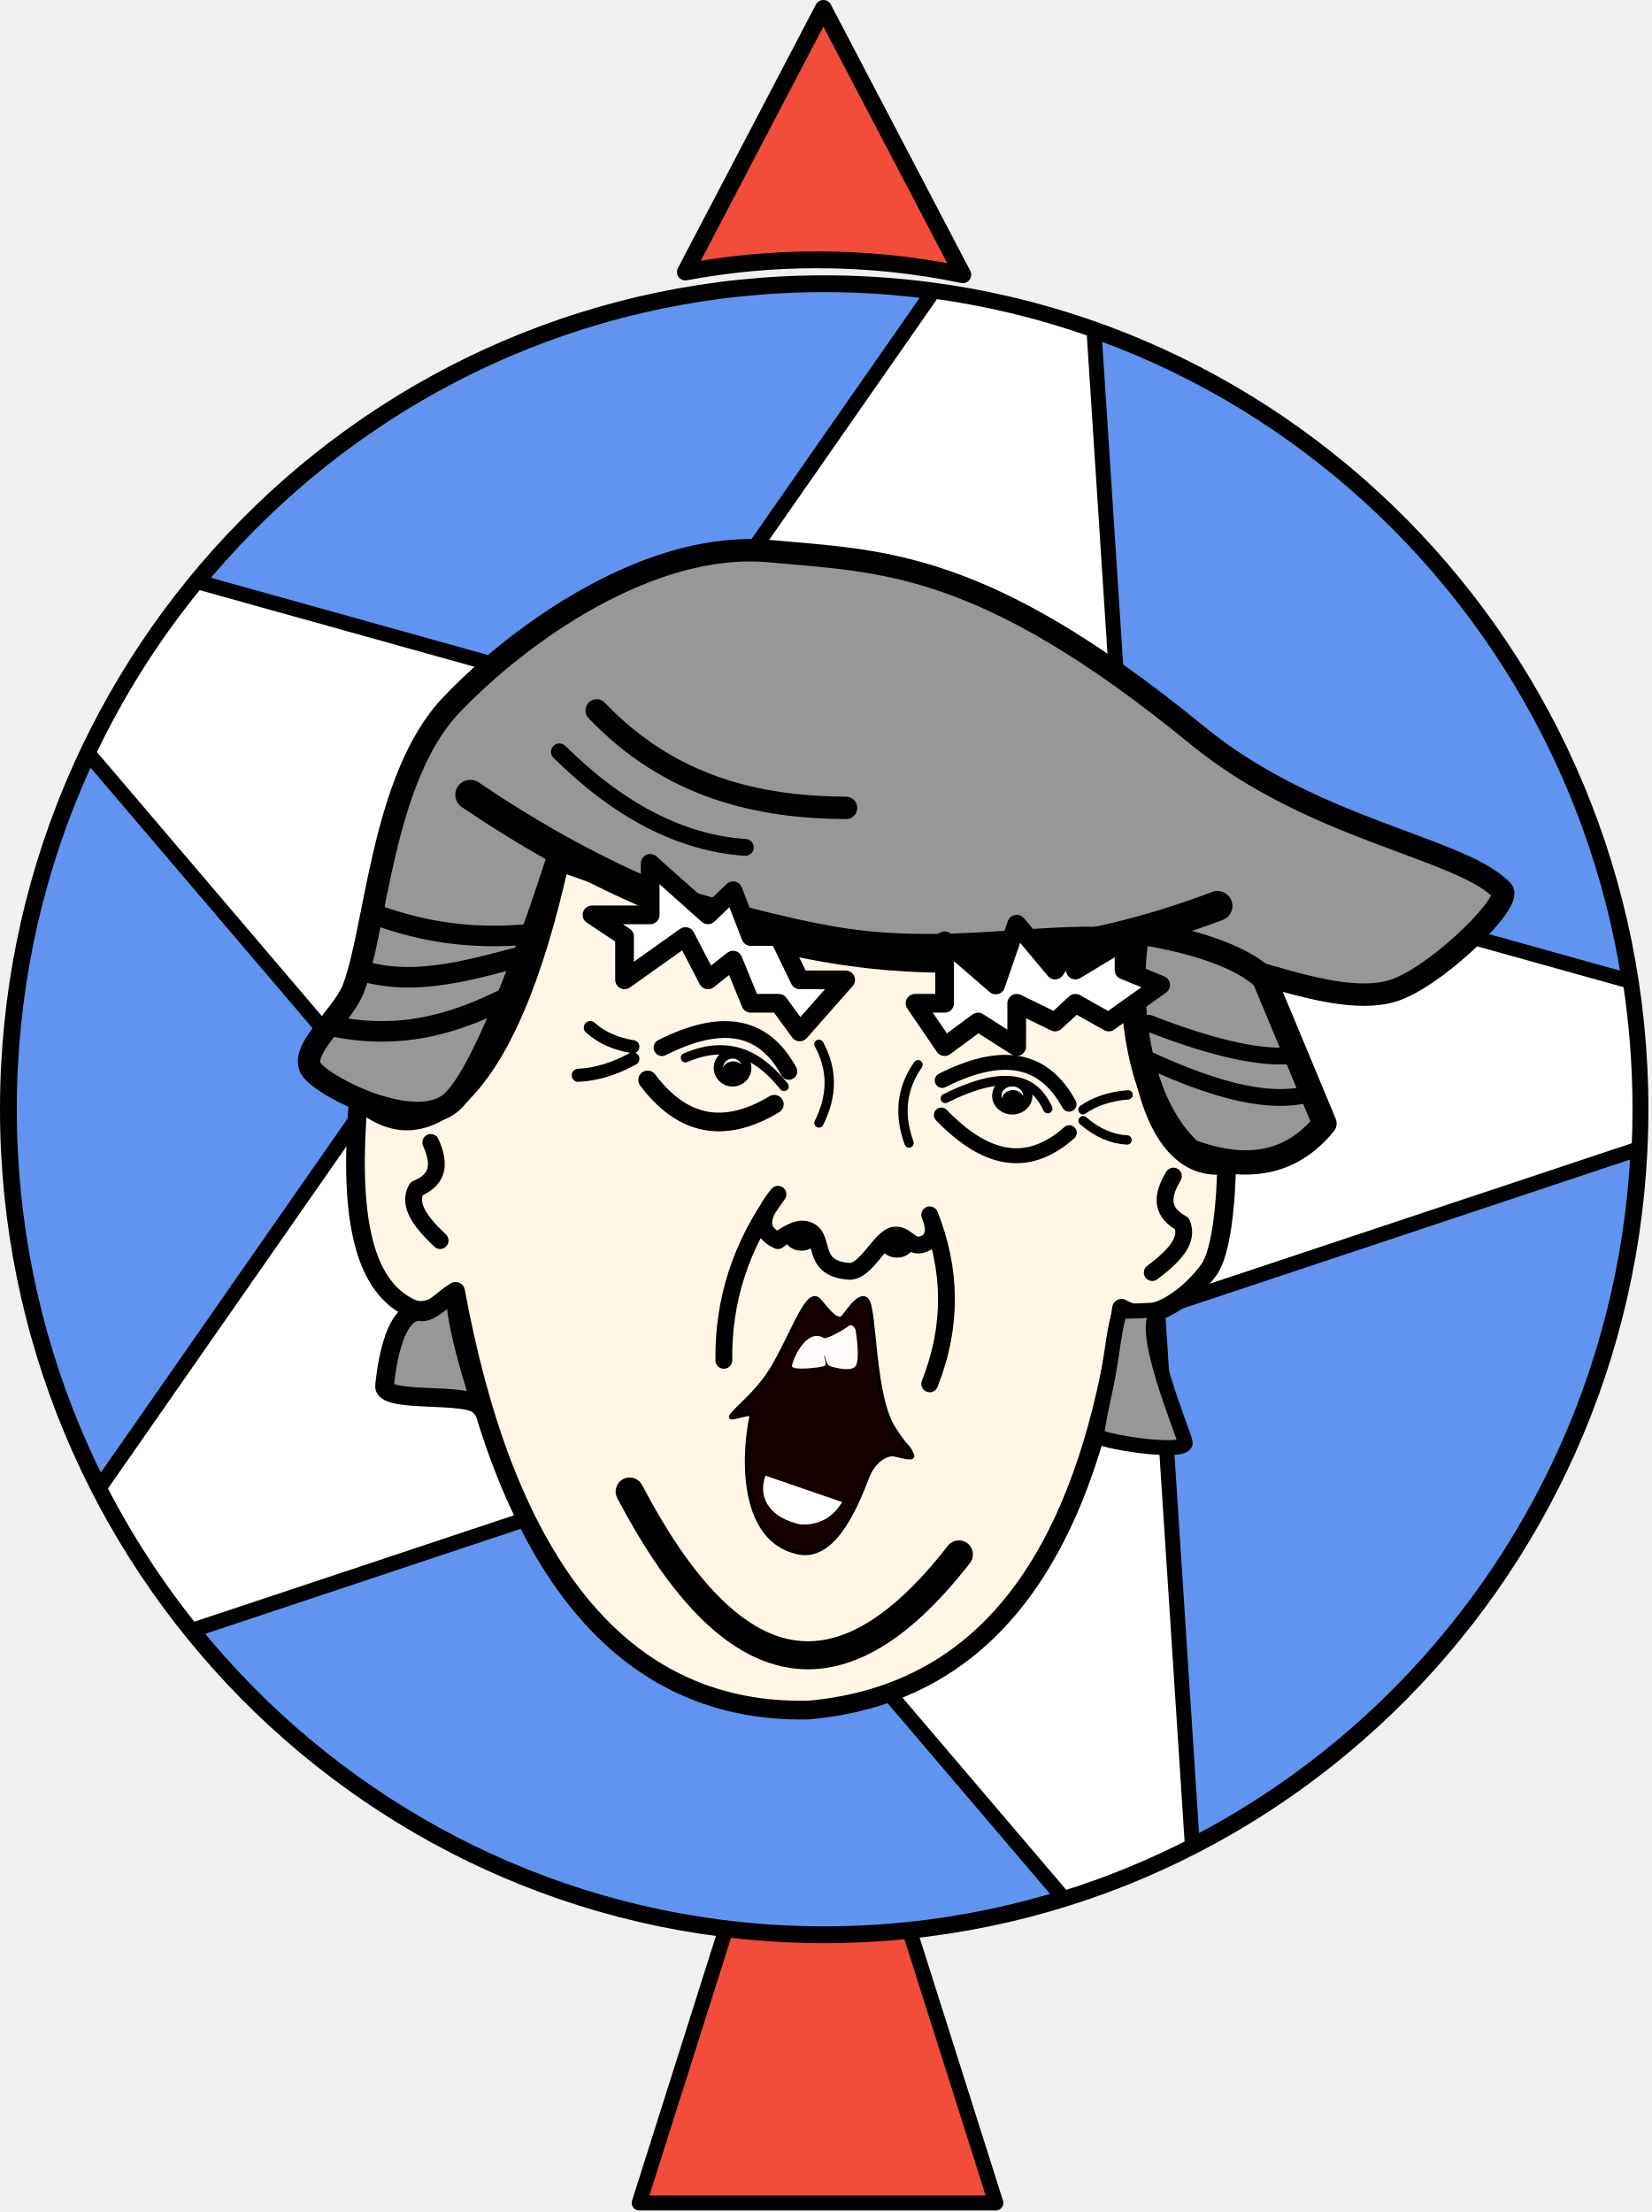
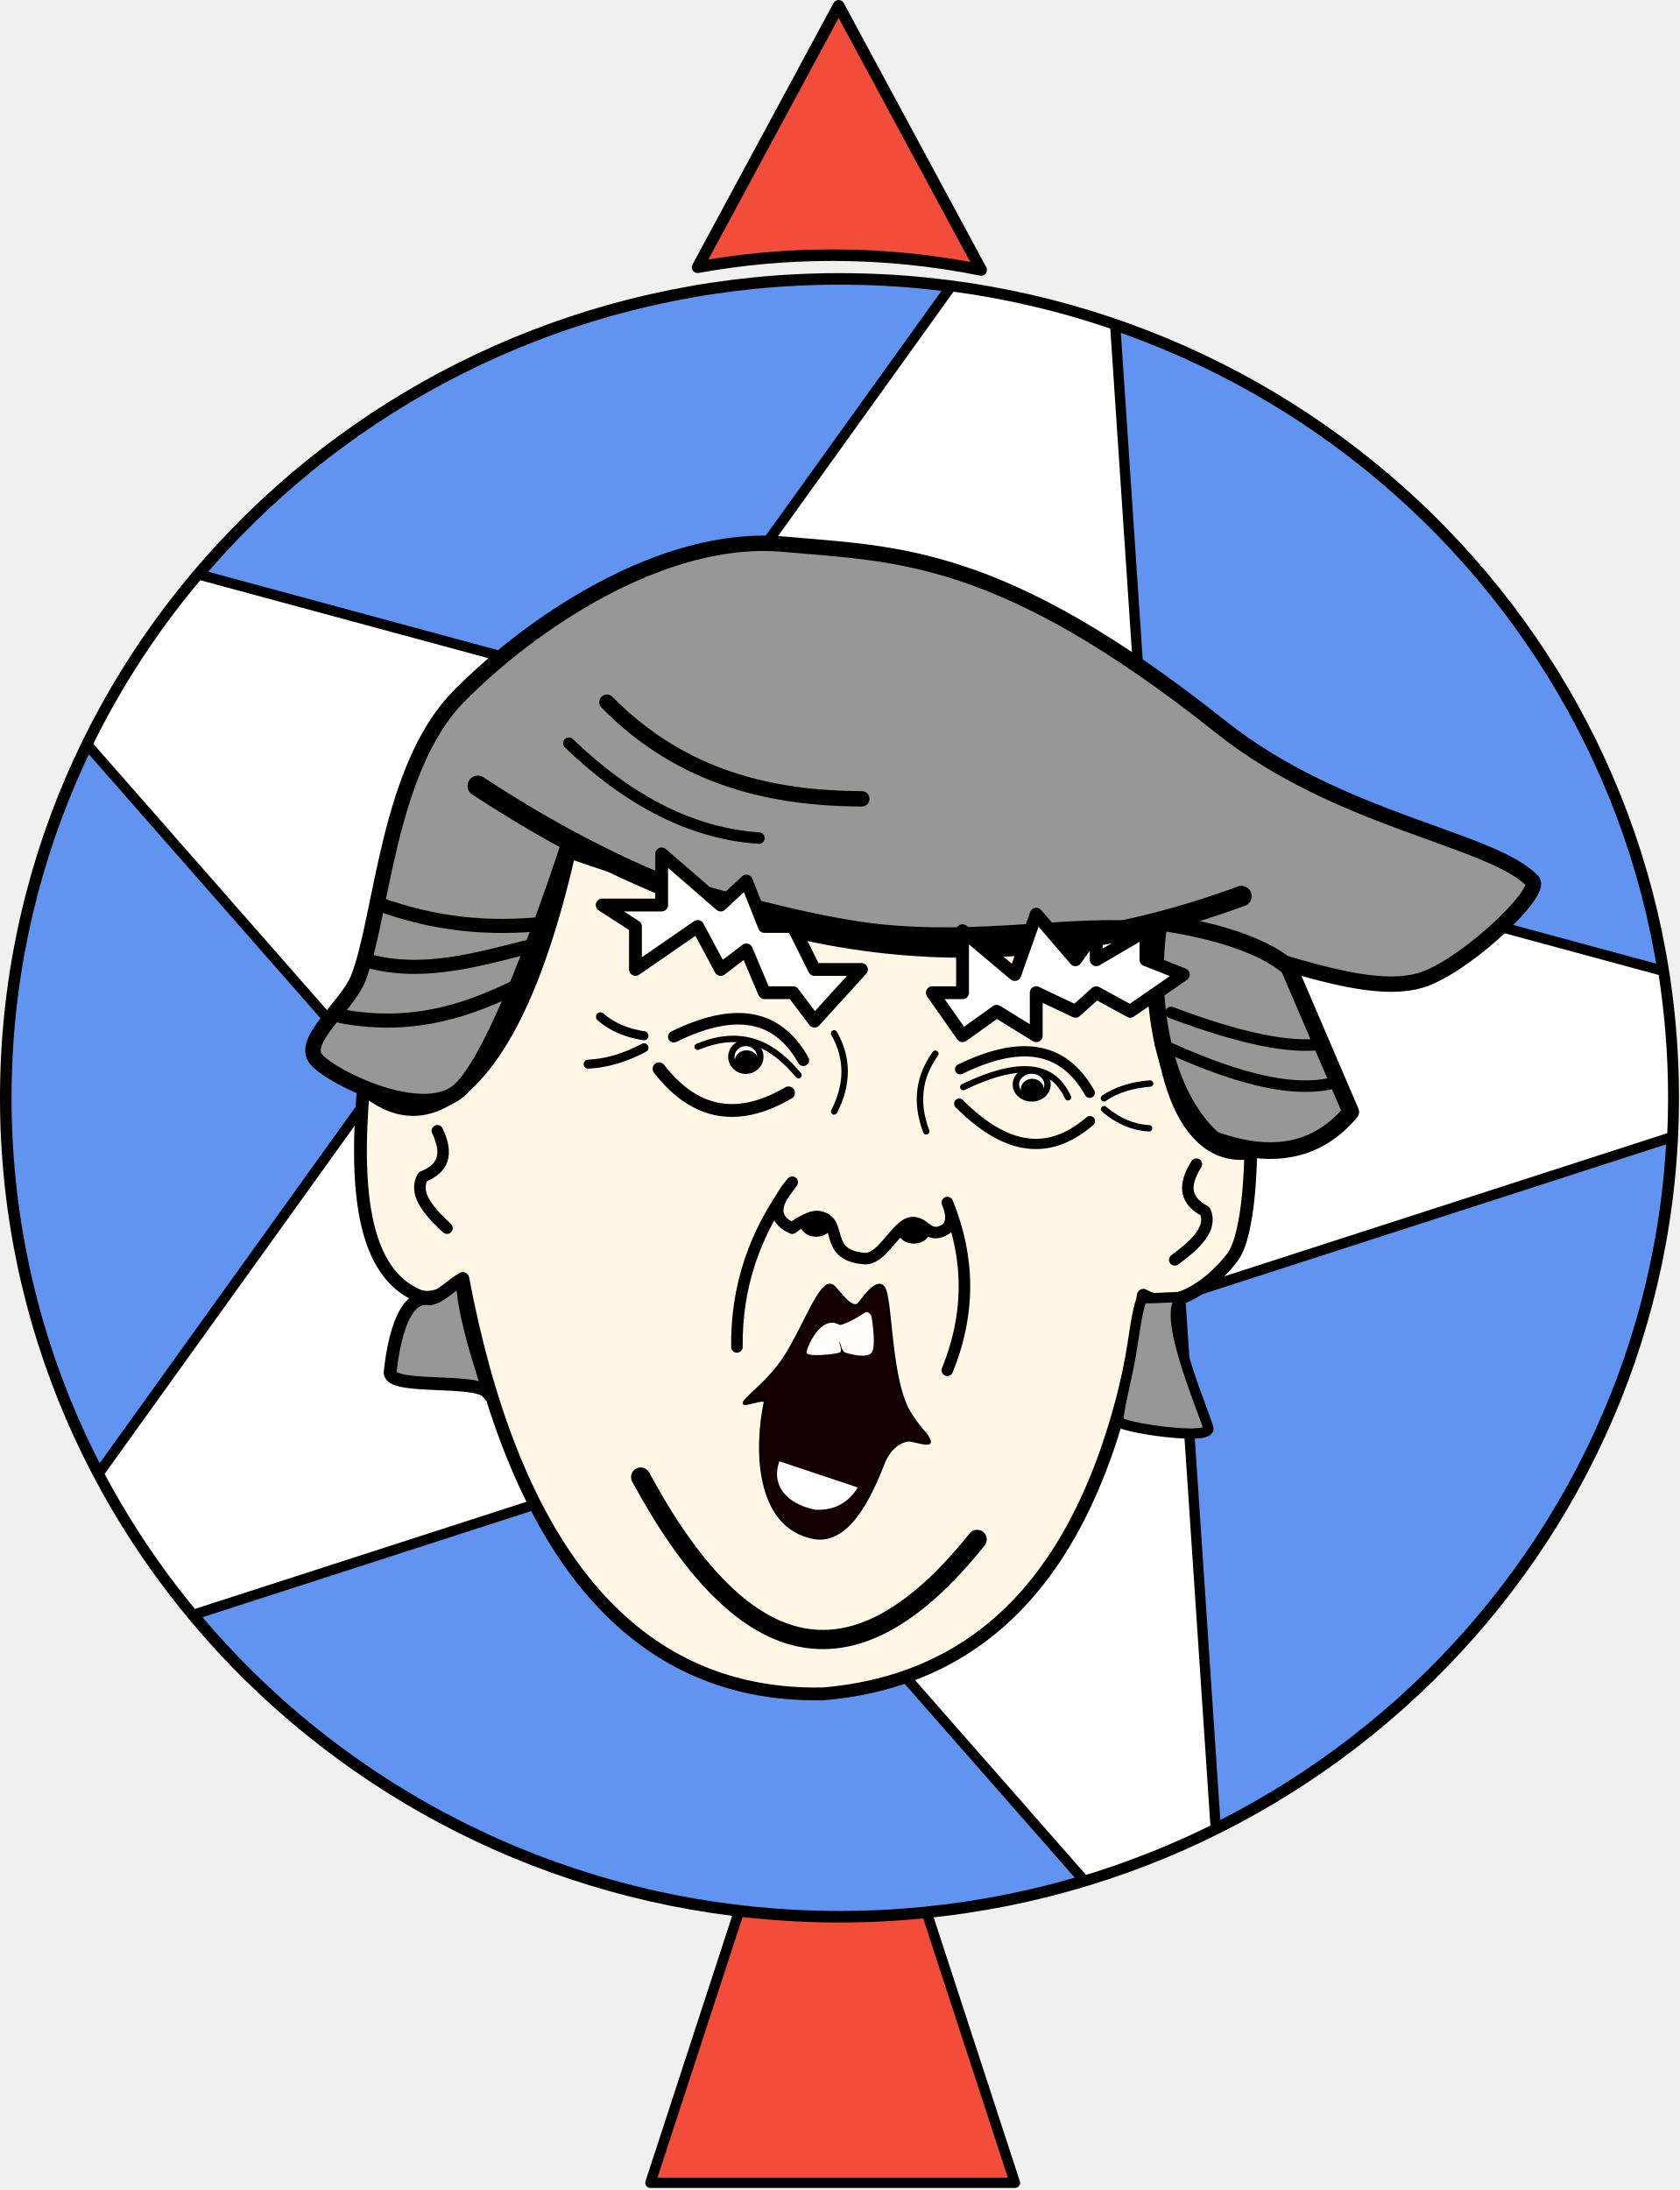
- <svg xmlns="http://www.w3.org/2000/svg" width="100%" height="100%" viewBox="0 0 442 592" version="1.1" xml:space="preserve" style="fill-rule:evenodd;clip-rule:evenodd;stroke-linecap:round;stroke-linejoin:round;stroke-miterlimit:1.5;">
-   <path d="M266.516,589.577l-95.462,0l23.865,-75.302l47.732,0l23.865,75.302Z" style="fill:#f24c3a;stroke:#000;stroke-width:4px;" />
-   <ellipse cx="220.571" cy="296.864" rx="218.321" ry="220.928" style="fill:#6194f1;stroke:#010100;stroke-width:4.5px;" />
-   <path d="M249.812,77.905c14.839,2.013 29.208,5.538 42.95,10.415l8.878,136.756l134.639,37.543c1.72,11.162 2.612,22.599 2.612,34.245c0,3.541 -0.082,7.062 -0.246,10.562l-128.874,42.898l9.329,143.71c-10.971,5.63 -22.474,10.35 -34.412,14.061l-99.17,-116.411l-134.203,44.672c-9.485,-11.768 -17.797,-24.542 -24.753,-38.139l74.033,-106.22l-77.023,-90.413c7.838,-16.55 17.653,-31.962 29.135,-45.921l119.655,33.365l77.45,-111.123Z" style="fill:#fff;stroke:#010100;stroke-width:4px;" />
-   <path d="M257.668,73.525c-12.596,-2.619 -25.627,-3.993 -38.967,-3.993c-12.044,0 -23.837,1.12 -35.285,3.265l36.936,-70.547l37.316,71.275Z" style="fill:#f24c3a;stroke:#010100;stroke-width:4.5px;" />
-   <path d="M95.899,294.296c-2.425,29.22 0.502,49.579 14.105,55.844c3.851,1.774 8.876,-0.983 11.925,-4.532c12.513,68.013 41.155,113.19 94.417,112.059c50.147,-4.447 74.84,-44.865 83.792,-107.527c8.438,5.028 18.656,-3.854 23.341,-10.263c4.686,-6.409 4.774,-28.192 4.774,-28.192c-17.808,2.783 -26.402,-23.431 -23.781,-59.853c-77.74,5.372 -106.784,-2.98 -154.409,-22.293c-7.083,32.353 -16.381,54.313 -28.134,64.757c-10.02,8.625 -18.373,6.55 -26.03,0Z" style="fill:#fff6e6;stroke:#000;stroke-width:5px;" />
-   <path d="M83.622,286.582c4.365,5.086 27.754,16.592 37.152,8.47c10.927,-9.443 28.41,-65.128 28.41,-65.128c0,0 43.823,16.158 75.279,21.267c27.947,4.54 53.79,-1.287 73.354,0c26.445,1.74 59.256,20.624 76.661,13.347c11.907,-4.979 30.182,-23.322 27.562,-26.147c-10.645,-11.473 -50.47,-16.057 -81.522,-41.51c-57.929,-47.482 -85.091,-46.617 -114.541,-49.373c-31.747,-2.97 -66.638,21.659 -85.203,41.164c-18.565,19.505 -19.997,59.548 -26.189,75.866c-2.9,7.642 -15.328,16.958 -10.963,22.044Z" style="fill:#979797;stroke:#000;stroke-width:6px;" />
+ <svg xmlns="http://www.w3.org/2000/svg" width="100%" height="100%" viewBox="0 0 655 854" version="1.1" xml:space="preserve" style="fill-rule:evenodd;clip-rule:evenodd;stroke-linecap:round;stroke-linejoin:round;stroke-miterlimit:1.5;">
  <g>
-     <path d="M195.617,378.995c1.211,-2.006 7.363,-6.323 11.508,-13.609c5.577,-9.799 9.069,-20.702 12.093,-17.43c1.55,1.678 4.323,5.867 6.152,4.736c0.741,-0.458 4.701,-7.329 6.715,-4.736c2.215,2.85 1.479,25.671 7.193,34.438c4.068,6.241 3.379,3.77 4.829,6.898c0.762,1.642 -2.968,0.352 -4.829,0c-1.731,-0.328 -5.382,1.321 -7.193,6.133c-3.743,9.949 -9.548,21.92 -18.397,20.104c-14.916,-3.062 -15.184,-23.989 -12.631,-36.534c0.335,-1.649 -6.32,1.459 -5.44,0Z" style="fill:#150000;stroke:#000;stroke-width:1px;" />
-     <path d="M204.83,394.926l20.54,7.067c-2.537,4.202 -6.24,6.267 -11.225,5.982c-7.272,-1.561 -11.608,-6.402 -9.315,-13.049Z" style="fill:#fff;" />
-     <path d="M211.948,365.604c0,1.245 7.189,0.48 8.627,0c0.957,-0.319 -0.256,-2.875 0,-2.875c0.256,0 0.468,2.51 1.537,2.875c1.402,0.48 5.728,1.601 6.874,0c1.145,-1.6 0.273,-7.792 0,-9.604c-0.099,-0.658 -1.087,-1.68 -1.637,-1.264c-1.197,0.908 -5.423,3.435 -6.774,3.401c-4.928,-3.005 -8.627,6.223 -8.627,7.467Z" style="fill:#fffbfb;" />
+     <path d="M395.821,851.197l-142.172,0l35.543,-108.844l71.086,0l35.543,108.844Z" style="fill:#f24c3a;stroke:#000;stroke-width:4px;" />
+     <ellipse cx="327.394" cy="428.098" rx="325.144" ry="319.338" style="fill:#6194f1;stroke:#010100;stroke-width:4.5px;" />
+     <path d="M370.944,111.605c22.099,2.91 43.499,8.005 63.965,15.055l13.222,197.671l200.518,54.267c2.561,16.133 3.89,32.665 3.89,49.5c0,5.117 -0.123,10.207 -0.366,15.266l-191.933,62.007l13.893,207.723c-16.339,8.139 -33.47,14.961 -51.248,20.325l-147.695,-168.265l-199.868,64.57c-14.126,-17.01 -26.504,-35.474 -36.864,-55.127l110.257,-153.535l-114.711,-130.687c11.674,-23.922 26.292,-46.199 43.392,-66.376l178.202,48.227l115.346,-160.621Z" style="fill:#fff;stroke:#010100;stroke-width:4px;" />
+     <path d="M382.644,105.273c-18.76,-3.785 -38.167,-5.771 -58.034,-5.771c-17.938,0 -35.5,1.619 -52.549,4.719l55.008,-101.971l55.575,103.023Z" style="fill:#f24c3a;stroke:#010100;stroke-width:4.5px;" />
+     <path d="M141.721,424.386c-3.611,42.235 0.749,71.663 21.007,80.719c5.735,2.564 13.218,-1.422 17.759,-6.551c18.636,98.309 61.292,163.61 140.616,161.974c74.684,-6.427 111.458,-64.849 124.791,-155.423c12.567,7.267 27.784,-5.571 34.762,-14.835c6.979,-9.264 7.109,-40.75 7.109,-40.75c-26.52,4.023 -39.319,-33.868 -35.416,-86.515c-115.779,7.766 -159.034,-4.306 -229.961,-32.222c-10.549,46.764 -24.397,78.506 -41.901,93.603c-14.922,12.466 -27.363,9.467 -38.766,0Z" style="fill:#fff6e6;stroke:#000;stroke-width:5px;" />
+     <path d="M123.438,413.235c6.5,7.351 41.332,23.982 55.329,12.243c16.274,-13.65 42.312,-94.138 42.312,-94.138c0,0 65.264,23.354 112.112,30.74c41.621,6.562 80.109,-1.86 109.246,0c39.384,2.515 88.251,29.811 114.172,19.292c17.733,-7.197 44.95,-33.711 41.047,-37.793c-15.853,-16.585 -75.164,-23.211 -121.411,-60.001c-86.273,-68.633 -126.725,-67.383 -170.585,-71.365c-47.28,-4.294 -99.243,31.306 -126.893,59.499c-27.649,28.193 -29.781,86.073 -39.003,109.66c-4.318,11.046 -22.827,24.512 -16.326,31.863Z" style="fill:#979797;stroke:#000;stroke-width:6px;" />
+     <g>
+       <path d="M290.232,546.813c1.803,-2.9 10.964,-9.139 17.139,-19.671c8.304,-14.165 13.506,-29.924 18.009,-25.194c2.308,2.425 6.438,8.48 9.162,6.845c1.104,-0.661 7.001,-10.593 10.001,-6.845c3.298,4.119 2.202,37.106 10.713,49.778c6.058,9.021 5.032,5.45 7.192,9.97c1.133,2.373 -4.421,0.51 -7.192,0c-2.578,-0.474 -8.016,1.909 -10.713,8.865c-5.575,14.381 -14.22,31.685 -27.399,29.059c-22.215,-4.425 -22.613,-34.675 -18.811,-52.807c0.499,-2.383 -9.413,2.108 -8.101,0Z" style="fill:#150000;stroke:#000;stroke-width:1px;" />
+       <path d="M303.952,569.84l30.59,10.215c-3.778,6.074 -9.294,9.058 -16.718,8.647c-10.829,-2.257 -17.287,-9.255 -13.872,-18.862Z" style="fill:#fff;" />
+       <path d="M314.553,527.457c0,1.799 10.707,0.693 12.848,0c1.425,-0.461 -0.382,-4.155 0,-4.155c0.381,0 0.697,3.627 2.289,4.155c2.088,0.693 8.531,2.314 10.237,0c1.706,-2.313 0.406,-11.263 0,-13.881c-0.148,-0.953 -1.618,-2.43 -2.437,-1.828c-1.784,1.312 -8.077,4.965 -10.089,4.915c-7.339,-4.343 -12.848,8.995 -12.848,10.794Z" style="fill:#fffbfb;" />
+     </g>
+     <path d="M452.099,359.592c-4.759,30.772 1.665,67.566 21.23,84.746c23.392,8.506 40.918,4.289 53.467,-10.723l-24.144,-56.274c-6.842,-6.332 -22.826,-13.789 -50.553,-17.749Z" style="fill:#979797;stroke:#000;stroke-width:6.5px;" />
+     <path d="M272.098,408.181c19.126,-7.952 30.855,0.986 39.3,11.094" style="fill:none;stroke:#010100;stroke-width:2.5px;" />
+     <path d="M375.67,423.912c30.197,-14.598 37.598,-2.574 40.839,3.962" style="fill:none;stroke:#010100;stroke-width:2.5px;" />
+     <path d="M186.333,306.452c90.505,59.451 187.904,83.408 297.807,42.999" style="fill:none;stroke:#000;stroke-width:8px;" />
+     <path d="M249.862,575.986c38.527,71.309 81.452,86.607 131.214,24.319" style="fill:none;stroke:#000;stroke-width:7.5px;" />
+     <path d="M170.58,440.952c4.388,9.369 2.238,14.716 -5.687,17.915c-3.643,6.309 1.81,13.002 9.423,20.044" style="fill:none;stroke:#000;stroke-width:4.5px;" />
+     <path d="M466.581,453.964c-5.525,8.85 -4.054,14.387 3.422,18.393c2.834,6.649 -3.417,12.729 -11.855,18.929" style="fill:none;stroke:#000;stroke-width:4.5px;" />
+     <path d="M325.313,402.97c5.499,9.785 5.414,19.936 0,30.437" style="fill:none;stroke:#010100;stroke-width:2.5px;" />
+     <path d="M364.794,410.895c-6.615,9.187 -7.72,19.287 -3.569,30.26" style="fill:none;stroke:#010100;stroke-width:2.5px;" />
+     <path d="M257.017,416.767c13.068,16.832 29.427,21.686 50.495,9.402" style="fill:none;stroke:#010100;stroke-width:5px;" />
+     <path d="M262.761,404.262c22.615,-11.044 39.903,-9.74 50.541,9.193" style="fill:none;stroke:#010100;stroke-width:4.5px;" />
+     <path d="M374.44,416.952c22.614,-11.044 39.902,-9.74 50.54,9.193" style="fill:none;stroke:#010100;stroke-width:4px;" />
+     <path d="M374.085,430.351c17.278,17.344 34.045,21.418 50.983,6.839" style="fill:none;stroke:#010100;stroke-width:4px;" />
+     <ellipse cx="290.874" cy="412.114" rx="5.646" ry="5.409" style="fill:#fff;stroke:#010100;stroke-width:2.5px;" />
+     <ellipse cx="291.161" cy="413.606" rx="4.548" ry="4.044" />
+     <ellipse cx="318.322" cy="477.232" rx="5.027" ry="3.792" style="stroke:#010100;stroke-width:2.5px;" />
+     <ellipse cx="356.405" cy="479.911" rx="5.027" ry="3.792" style="stroke:#010100;stroke-width:2.5px;" />
+     <ellipse cx="402.361" cy="422.898" rx="6.166" ry="5.429" style="fill:#fff;stroke:#010100;stroke-width:2.5px;" />
+     <ellipse cx="402.587" cy="424.714" rx="4.48" ry="4.044" />
+     <path d="M448.104,439.983c-6.047,-0.303 -11.894,-2.711 -17.521,-7.433" style="fill:none;stroke:#010100;stroke-width:2.5px;" />
+     <path d="M234.177,396.519c4.884,4.276 10.692,6.38 16.967,7.387" style="fill:none;stroke:#010100;stroke-width:3.5px;" />
+     <path d="M229.354,414.972c7.199,-0.308 14.466,-2.533 21.79,-6.384" style="fill:none;stroke:#010100;stroke-width:3.5px;" />
+     <path d="M448.527,422.528c-7.358,0.578 -13.317,2.538 -18.001,5.755" style="fill:none;stroke:#010100;stroke-width:2.5px;" />
+     <path d="M281.072,352.912l-23.03,-19.939l0,19.939l-23.198,0l12.975,8.376l0,16.758l24.279,-16.758l8.974,16.758l10,-7.628l7.044,16.698l11.172,0l8.355,11.08l18.317,-20.15l-18.317,0l-8.355,-16.758l-11.172,0l-7.044,-17.716l-10,9.34Z" style="fill:#fff;stroke:#010100;stroke-width:5px;" />
+     <path d="M363.595,387.116l11.794,16.764l13.302,-9.522l15.432,9.522l0,-16.764l15.302,7.242l8.093,-7.242l13.27,7.242l20.706,-14.325l-14.581,-5.765l0,-11.354l-19.395,11.354l0,-11.354l-8.093,11.354l-15.302,-17.781l-8.356,23.546l-20.378,-17.119l0,24.202l-11.794,0Z" style="fill:#fff;stroke:#000;stroke-width:5px;" />
+     <path d="M287.396,525.242c-0.294,-22.946 6.612,-44.417 21.565,-64.241c-6.419,7.545 -8.605,14.055 0,17.93c0,0 6.489,-5.351 11.016,-4.348c8.871,1.967 0.955,15.009 17.232,16.209c6.931,0.511 12.613,-13.553 18.381,-14.012c5.517,-0.44 6.445,7.195 13.859,2.151c2.408,-3.336 1.306,-6.662 0,-9.988c8.543,20.906 9.242,42.629 0,65.39" style="fill:none;stroke:#000;stroke-width:4.5px;" />
+     <path d="M166.968,506.446c-12.199,-1.75 -14.515,26.818 -14.79,28.347c-1.354,7.551 34.675,2.246 38.204,8.541c2.987,5.33 -9.727,-26.917 -10.009,-43.663c-0.05,-2.966 -8.91,7.419 -13.405,6.775Z" style="fill:#979797;stroke:#000;stroke-width:5px;" />
+     <path d="M461.64,506.188c-10.654,2.808 9.591,48.29 9.626,50.977c0.063,4.689 -35.446,-0.725 -35.221,-3.035c0.808,-8.294 3.617,-16.457 5.736,-30.505c1.434,-9.507 2.726,-17.564 4.293,-17.437c4.038,0.326 19.629,-1.071 15.566,0Z" style="fill:#979797;stroke:#000;stroke-width:4px;" />
+     <path d="M147.694,352.532c21.969,7.904 42.675,10.04 65.559,7.564" style="fill:none;stroke:#010100;stroke-width:5.5px;" />
+     <path d="M142.385,374.364c23.178,6.881 46.694,-1.135 67.951,-6.192" style="fill:none;stroke:#010100;stroke-width:5.5px;" />
+     <path d="M133.084,396.277c28.643,5.337 50.997,-2.657 72.043,-13.423" style="fill:none;stroke:#010100;stroke-width:5.5px;" />
+     <path d="M456.719,394.82c27.538,10.392 46.268,13.942 58.381,12.351" style="fill:none;stroke:#010100;stroke-width:4.5px;" />
+     <path d="M452.579,407.167c16.008,7.158 48.024,21.473 69.514,14.543" style="fill:none;stroke:#010100;stroke-width:4.5px;" />
+     <path d="M221.852,289.836c23.718,22.79 48.409,35.28 74.119,36.976" style="fill:none;stroke:#010100;stroke-width:4.5px;" />
+     <path d="M236.715,273.824c29.36,29.893 64.568,37.529 99.384,37.689" style="fill:none;stroke:#010100;stroke-width:6px;" />
  </g>
-   <path d="M304.304,249.47c-3.195,21.289 1.118,46.744 14.255,58.63c15.707,5.885 27.475,2.967 35.902,-7.419l-16.212,-38.932c-4.594,-4.38 -15.327,-9.539 -33.945,-12.279Z" style="fill:#979797;stroke:#000;stroke-width:6.5px;" />
-   <path d="M183.442,283.085c12.842,-5.501 20.717,0.682 26.387,7.676" style="fill:none;stroke:#010100;stroke-width:2.5px;" />
-   <path d="M252.986,293.968c20.276,-10.099 25.245,-1.78 27.421,2.742" style="fill:none;stroke:#010100;stroke-width:2.5px;" />
-   <path d="M125.854,212.706c60.77,41.13 126.169,57.704 199.964,29.748" style="fill:none;stroke:#000;stroke-width:8px;" />
-   <path d="M168.511,399.178c25.869,49.334 54.692,59.917 88.105,16.824" style="fill:none;stroke:#000;stroke-width:7.5px;" />
-   <path d="M115.277,305.757c2.946,6.482 1.502,10.182 -3.819,12.394c-2.446,4.365 1.215,8.996 6.327,13.868" style="fill:none;stroke:#000;stroke-width:4.5px;" />
-   <path d="M314.028,314.76c-3.709,6.122 -2.721,9.953 2.298,12.724c1.903,4.6 -2.294,8.806 -7.96,13.096" style="fill:none;stroke:#000;stroke-width:4.5px;" />
-   <path d="M219.173,279.48c3.693,6.77 3.635,13.793 0,21.057" style="fill:none;stroke:#010100;stroke-width:2.5px;" />
-   <path d="M245.682,284.963c-4.441,6.355 -5.183,13.344 -2.396,20.935" style="fill:none;stroke:#010100;stroke-width:2.5px;" />
-   <path d="M173.315,289.025c8.775,11.645 19.759,15.003 33.905,6.505" style="fill:none;stroke:#010100;stroke-width:5px;" />
-   <path d="M177.172,280.374c15.185,-7.641 26.793,-6.739 33.936,6.36" style="fill:none;stroke:#010100;stroke-width:4.5px;" />
-   <path d="M252.159,289.153c15.185,-7.641 26.793,-6.738 33.936,6.36" style="fill:none;stroke:#010100;stroke-width:4px;" />
-   <path d="M251.921,298.423c11.602,11.999 22.86,14.818 34.233,4.732" style="fill:none;stroke:#010100;stroke-width:4px;" />
-   <ellipse cx="196.049" cy="285.806" rx="3.791" ry="3.742" style="fill:#fff;stroke:#010100;stroke-width:2.5px;" />
-   <ellipse cx="196.242" cy="286.839" rx="3.054" ry="2.797" />
-   <ellipse cx="214.479" cy="330.857" rx="3.376" ry="2.623" style="stroke:#010100;stroke-width:2.5px;" />
-   <ellipse cx="240.05" cy="332.71" rx="3.376" ry="2.623" style="stroke:#010100;stroke-width:2.5px;" />
-   <ellipse cx="270.907" cy="293.267" rx="4.14" ry="3.756" style="fill:#fff;stroke:#010100;stroke-width:2.5px;" />
-   <ellipse cx="271.059" cy="294.524" rx="3.008" ry="2.797" />
-   <path d="M301.622,305.087c-4.06,-0.21 -7.986,-1.876 -11.765,-5.142" style="fill:none;stroke:#010100;stroke-width:2.5px;" />
-   <path d="M157.979,275.017c3.28,2.958 7.179,4.414 11.392,5.11" style="fill:none;stroke:#010100;stroke-width:3.5px;" />
-   <path d="M154.741,287.784c4.834,-0.214 9.713,-1.753 14.63,-4.417" style="fill:none;stroke:#010100;stroke-width:3.5px;" />
-   <path d="M301.906,293.011c-4.941,0.4 -8.942,1.756 -12.087,3.982" style="fill:none;stroke:#010100;stroke-width:2.5px;" />
-   <path d="M189.467,244.848l-15.464,-13.794l0,13.794l-15.576,0l8.712,5.795l0,11.594l16.303,-11.594l6.025,11.594l6.715,-5.277l4.729,11.552l7.502,0l5.61,7.665l12.299,-13.94l-12.299,0l-5.61,-11.594l-7.502,0l-4.729,-12.256l-6.715,6.461Z" style="fill:#fff;stroke:#010100;stroke-width:5px;" />
-   <path d="M244.878,268.512l7.919,11.598l8.931,-6.588l10.362,6.588l0,-11.598l10.275,5.01l5.435,-5.01l8.91,5.01l13.903,-9.91l-9.791,-3.988l0,-7.856l-13.022,7.856l0,-7.856l-5.435,7.856l-10.275,-12.302l-5.61,16.29l-13.683,-11.844l0,16.744l-7.919,0Z" style="fill:#fff;stroke:#000;stroke-width:5px;" />
-   <path d="M193.713,364.072c-0.197,-15.875 4.44,-30.73 14.48,-44.444c-4.31,5.22 -5.777,9.724 0,12.405c0,0 4.357,-3.703 7.397,-3.009c5.957,1.361 0.641,10.384 11.57,11.214c4.655,0.354 8.47,-9.376 12.343,-9.694c3.704,-0.304 4.327,4.978 9.306,1.489c1.616,-2.309 0.876,-4.61 0,-6.91c5.736,14.462 6.205,29.491 0,45.238" style="fill:none;stroke:#000;stroke-width:4.5px;" />
-   <path d="M112.851,351.068c-8.191,-1.211 -9.746,18.554 -9.93,19.612c-0.91,5.223 23.282,1.553 25.651,5.908c2.006,3.688 -6.531,-18.622 -6.72,-30.207c-0.033,-2.052 -5.983,5.133 -9.001,4.687Z" style="fill:#979797;stroke:#000;stroke-width:5px;" />
-   <path d="M310.711,350.889c-7.154,1.943 6.44,33.409 6.464,35.268c0.041,3.244 -23.801,-0.502 -23.65,-2.1c0.542,-5.738 2.429,-11.385 3.851,-21.104c0.963,-6.577 1.831,-12.151 2.883,-12.064c2.712,0.226 13.18,-0.74 10.452,0Z" style="fill:#979797;stroke:#000;stroke-width:4px;" />
-   <path d="M99.91,244.586c14.751,5.468 28.654,6.946 44.019,5.233" style="fill:none;stroke:#010100;stroke-width:5.5px;" />
-   <path d="M96.345,259.69c15.563,4.761 31.353,-0.785 45.626,-4.284" style="fill:none;stroke:#010100;stroke-width:5.5px;" />
-   <path d="M90.1,274.85c19.232,3.692 34.242,-1.838 48.373,-9.287" style="fill:none;stroke:#010100;stroke-width:5.5px;" />
-   <path d="M307.407,273.842c18.49,7.19 31.066,9.645 39.2,8.544" style="fill:none;stroke:#010100;stroke-width:4.5px;" />
-   <path d="M304.627,282.384c10.748,4.952 32.246,14.855 46.676,10.061" style="fill:none;stroke:#010100;stroke-width:4.5px;" />
-   <path d="M149.703,201.211c15.926,15.766 32.505,24.407 49.768,25.581" style="fill:none;stroke:#010100;stroke-width:4.5px;" />
-   <path d="M159.683,190.133c19.714,20.681 43.355,25.964 66.733,26.074" style="fill:none;stroke:#010100;stroke-width:6px;" />
</svg>
